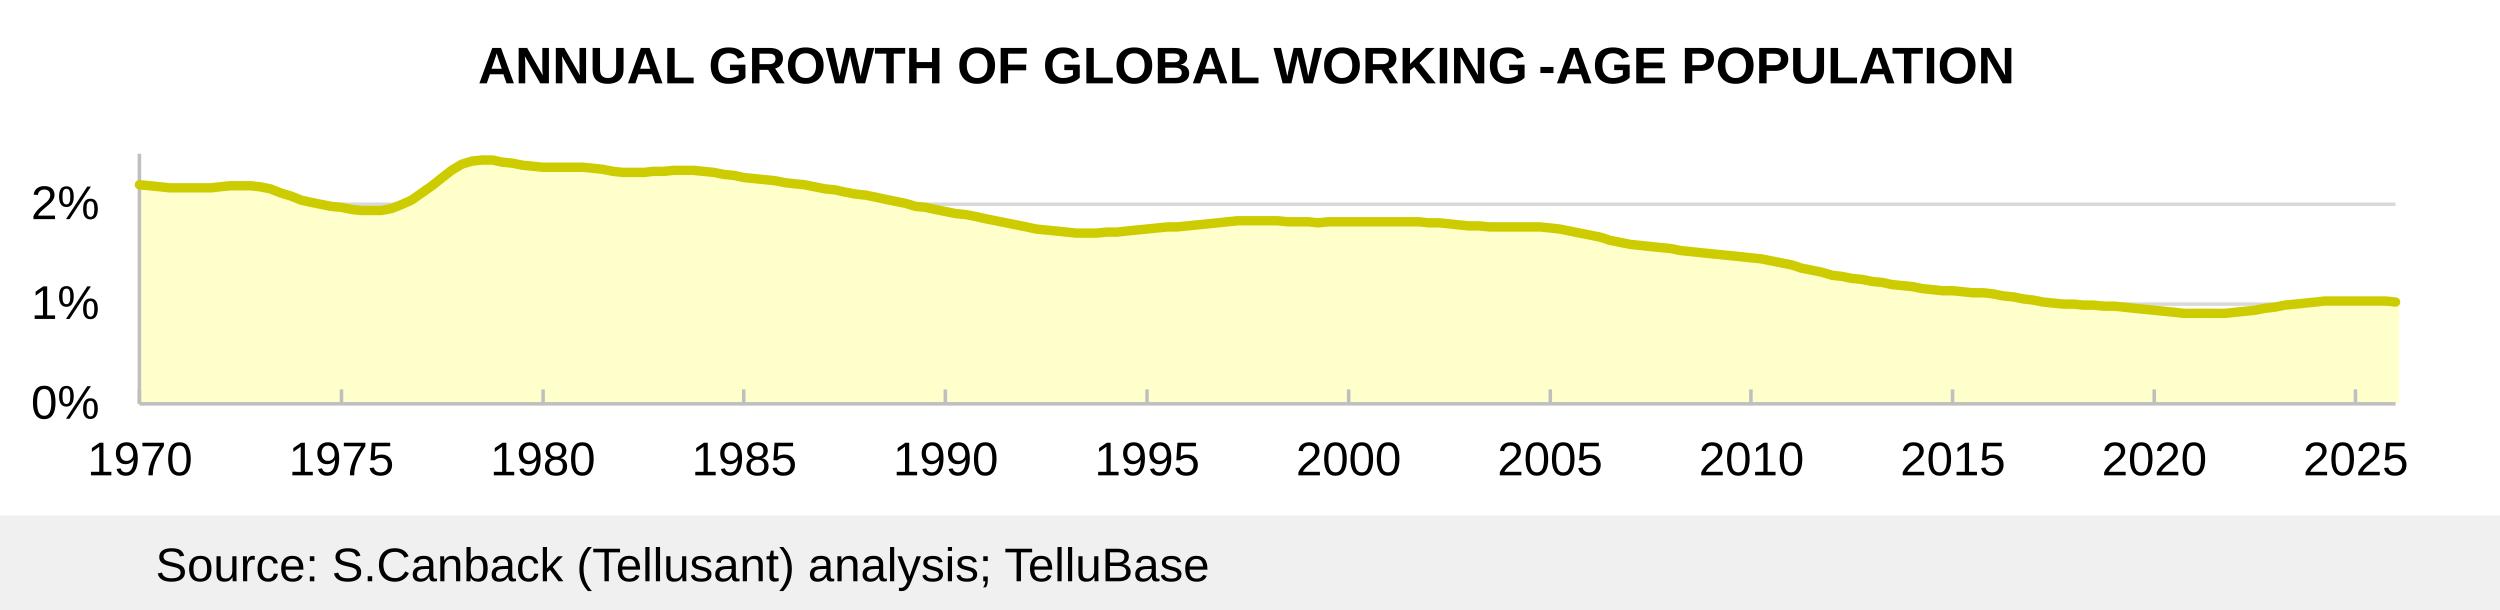
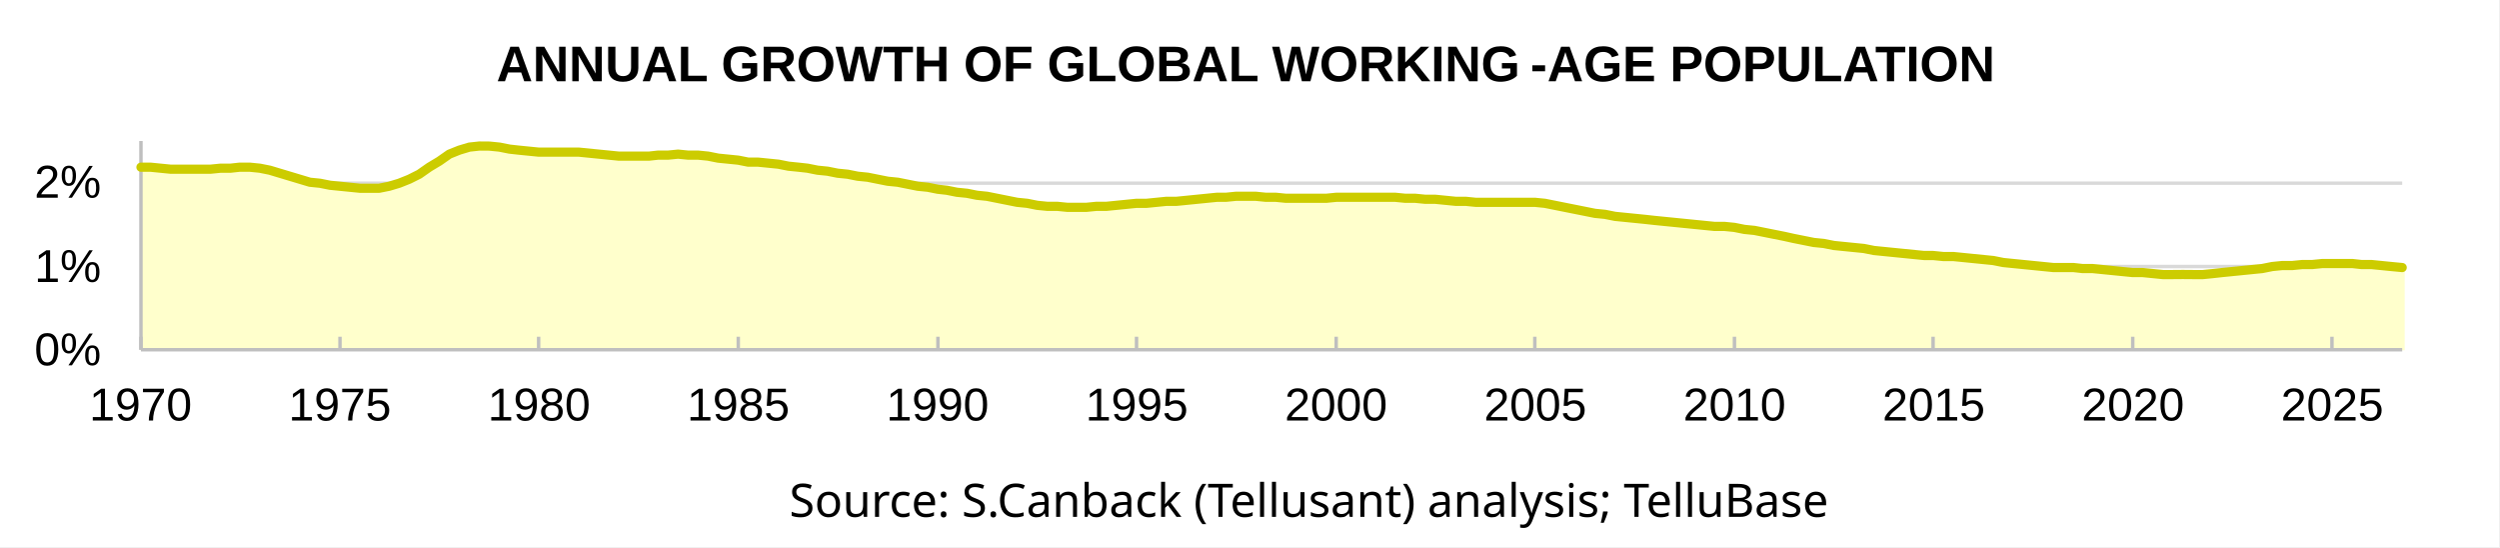
- <svg xmlns="http://www.w3.org/2000/svg" width="2430" height="592" xml:space="preserve" overflow="hidden">
+ <svg xmlns="http://www.w3.org/2000/svg" width="2491" height="546" xml:space="preserve" overflow="hidden">
  <defs>
    <clipPath id="clip0">
-       <rect x="10412" y="2392" width="2430" height="592" />
+       <rect x="10660" y="2289" width="2491" height="546" />
    </clipPath>
    <clipPath id="clip1">
-       <rect x="10547" y="2541" width="2197" height="246" />
+       <rect x="10800" y="2429" width="2257" height="212" />
    </clipPath>
  </defs>
-   <g clip-path="url(#clip0)" transform="translate(-10412 -2392)">
-     <rect x="10412" y="2392" width="2430" height="501" fill="#FFFFFF" />
+   <g clip-path="url(#clip0)" transform="translate(-10660 -2289)">
+     <rect x="10660" y="2289" width="2491" height="545" fill="#FFFFFF" />
    <g>
-       <path d="M10547.5 2687.59 12740.5 2687.59M10547.5 2590.5 12740.5 2590.5" stroke="#D9D9D9" stroke-width="3.438" stroke-linejoin="round" stroke-miterlimit="10" fill="none" />
+       <path d="M10800.5 2554.58 13054.5 2554.58M10800.5 2471.5 13054.5 2471.5" stroke="#D9D9D9" stroke-width="3.438" stroke-linejoin="round" stroke-miterlimit="10" fill="none" />
    </g>
    <g clip-path="url(#clip1)">
-       <path d="M10543 2571.08 10552.3 2571.08 10552.3 2784 10543 2784ZM10552.3 2572.08 10562.3 2572.08 10562.3 2784 10552.3 2784ZM10562.3 2573.08 10572.3 2573.08 10572.3 2784 10562.3 2784ZM10572.3 2574.08 10582.3 2574.08 10582.3 2784 10572.3 2784ZM10582.3 2575.08 10592.3 2575.08 10592.3 2784 10582.3 2784ZM10592.3 2575.08 10601.3 2575.08 10601.3 2784 10592.3 2784ZM10601.3 2575.08 10611.3 2575.08 10611.3 2784 10601.3 2784ZM10611.3 2574.08 10621.3 2574.08 10621.3 2784 10611.3 2784ZM10621.3 2574.08 10631.3 2574.08 10631.3 2784 10621.3 2784ZM10631.3 2573.08 10641.3 2573.08 10641.3 2784 10631.3 2784ZM10641.3 2572.08 10650.3 2572.08 10650.3 2784 10641.3 2784ZM10650.3 2572.08 10660.3 2572.08 10660.3 2784 10650.3 2784ZM10660.3 2573.08 10670.3 2573.08 10670.3 2784 10660.3 2784ZM10670.3 2576.08 10680.4 2576.08 10680.4 2784 10670.3 2784ZM10680.4 2579.08 10689.4 2579.08 10689.4 2784 10680.4 2784ZM10689.4 2583.08 10699.4 2583.08 10699.4 2784 10689.4 2784ZM10699.4 2586.08 10709.4 2586.08 10709.4 2784 10699.4 2784ZM10709.4 2589.08 10719.4 2589.08 10719.4 2784 10709.4 2784ZM10719.4 2591.08 10729.4 2591.08 10729.4 2784 10719.4 2784ZM10729.4 2592.08 10738.4 2592.08 10738.4 2784 10729.4 2784ZM10738.4 2594.08 10748.4 2594.08 10748.4 2784 10738.4 2784ZM10748.4 2595.09 10758.4 2595.09 10758.4 2784 10748.4 2784ZM10758.4 2596.09 10768.4 2596.09 10768.4 2784 10758.4 2784ZM10768.4 2597.09 10778.4 2597.09 10778.4 2784 10768.4 2784ZM10778.4 2596.09 10787.4 2596.09 10787.4 2784 10778.4 2784ZM10787.4 2594.08 10797.4 2594.08 10797.4 2784 10787.4 2784ZM10797.4 2591.08 10807.4 2591.08 10807.4 2784 10797.4 2784ZM10807.4 2586.08 10817.4 2586.08 10817.4 2784 10807.4 2784ZM10817.4 2580.08 10827.4 2580.08 10827.4 2784 10817.4 2784ZM10827.4 2572.08 10836.4 2572.08 10836.4 2784 10827.4 2784ZM10836.4 2564.08 10846.4 2564.08 10846.4 2784 10836.4 2784ZM10846.4 2557.08 10856.4 2557.08 10856.4 2784 10846.4 2784ZM10856.4 2552.08 10866.4 2552.08 10866.4 2784 10856.4 2784ZM10866.4 2549.08 10875.4 2549.08 10875.4 2784 10866.4 2784ZM10875.4 2547.08 10885.4 2547.08 10885.4 2784 10875.4 2784ZM10885.4 2548.08 10895.4 2548.08 10895.4 2784 10885.4 2784ZM10895.4 2549.08 10905.4 2549.08 10905.4 2784 10895.4 2784ZM10905.4 2551.08 10915.4 2551.08 10915.4 2784 10905.4 2784ZM10915.4 2552.08 10924.4 2552.08 10924.4 2784 10915.4 2784ZM10924.4 2554.08 10934.4 2554.08 10934.4 2784 10924.4 2784ZM10934.4 2555.08 10944.4 2555.08 10944.4 2784 10934.4 2784ZM10944.4 2555.08 10954.4 2555.08 10954.4 2784 10944.4 2784ZM10954.4 2555.08 10964.4 2555.08 10964.4 2784 10954.4 2784ZM10964.4 2554.08 10973.4 2554.08 10973.4 2784 10964.4 2784ZM10973.4 2555.08 10983.4 2555.08 10983.4 2784 10973.4 2784ZM10983.4 2556.08 10993.4 2556.08 10993.4 2784 10983.4 2784ZM10993.4 2557.08 11003.4 2557.08 11003.4 2784 10993.4 2784ZM11003.4 2558.08 11013.4 2558.08 11013.4 2784 11003.4 2784ZM11013.4 2559.08 11022.4 2559.08 11022.4 2784 11013.4 2784ZM11022.4 2560.08 11032.4 2560.08 11032.4 2784 11022.4 2784ZM11032.4 2559.08 11042.4 2559.08 11042.4 2784 11032.4 2784ZM11042.4 2559.08 11052.4 2559.08 11052.4 2784 11042.4 2784ZM11052.4 2558.08 11061.4 2558.08 11061.4 2784 11052.4 2784ZM11061.4 2558.08 11071.4 2558.08 11071.4 2784 11061.4 2784ZM11071.4 2557.08 11081.4 2557.08 11081.4 2784 11071.4 2784ZM11081.4 2558.08 11091.4 2558.08 11091.4 2784 11081.4 2784ZM11091.4 2558.08 11101.4 2558.08 11101.4 2784 11091.4 2784ZM11101.4 2559.08 11110.4 2559.08 11110.4 2784 11101.4 2784ZM11110.4 2561.08 11120.4 2561.08 11120.4 2784 11110.4 2784ZM11120.4 2563.08 11130.4 2563.08 11130.4 2784 11120.4 2784ZM11130.4 2564.08 11140.4 2564.08 11140.4 2784 11130.4 2784ZM11140.4 2566.08 11150.4 2566.08 11150.4 2784 11140.4 2784ZM11150.4 2567.08 11159.4 2567.08 11159.4 2784 11150.4 2784ZM11159.4 2568.08 11169.4 2568.08 11169.4 2784 11159.4 2784ZM11169.4 2569.08 11179.4 2569.08 11179.4 2784 11169.4 2784ZM11179.4 2570.08 11189.4 2570.08 11189.4 2784 11179.4 2784ZM11189.4 2572.08 11199.4 2572.08 11199.4 2784 11189.4 2784ZM11199.4 2574.08 11208.4 2574.08 11208.4 2784 11199.4 2784ZM11208.4 2575.08 11218.4 2575.08 11218.4 2784 11208.4 2784ZM11218.4 2577.08 11228.4 2577.08 11228.4 2784 11218.4 2784ZM11228.4 2578.08 11238.4 2578.08 11238.4 2784 11228.4 2784ZM11238.4 2580.08 11247.4 2580.08 11247.4 2784 11238.4 2784ZM11247.4 2582.08 11257.4 2582.08 11257.4 2784 11247.4 2784ZM11257.4 2584.08 11267.4 2584.08 11267.4 2784 11257.4 2784ZM11267.4 2586.08 11277.4 2586.08 11277.4 2784 11267.4 2784ZM11277.4 2588.08 11287.4 2588.08 11287.4 2784 11277.4 2784ZM11287.4 2590.08 11296.4 2590.08 11296.4 2784 11287.4 2784ZM11296.4 2592.08 11306.4 2592.08 11306.4 2784 11296.4 2784ZM11306.4 2594.08 11316.4 2594.08 11316.4 2784 11306.4 2784ZM11316.4 2596.09 11326.4 2596.09 11326.4 2784 11316.4 2784ZM11326.4 2598.09 11336.4 2598.09 11336.4 2784 11326.4 2784ZM11336.4 2599.09 11345.4 2599.09 11345.4 2784 11336.4 2784ZM11345.4 2601.09 11355.4 2601.09 11355.4 2784 11345.4 2784ZM11355.4 2603.09 11365.4 2603.09 11365.4 2784 11355.4 2784ZM11365.4 2604.09 11375.4 2604.09 11375.4 2784 11365.4 2784ZM11375.4 2606.09 11385.4 2606.09 11385.4 2784 11375.4 2784ZM11385.4 2608.09 11394.4 2608.09 11394.4 2784 11385.4 2784ZM11394.4 2610.09 11404.4 2610.09 11404.4 2784 11394.4 2784ZM11404.4 2612.09 11414.4 2612.09 11414.4 2784 11404.4 2784ZM11414.4 2614.09 11424.4 2614.09 11424.4 2784 11414.4 2784ZM11424.4 2616.09 11433.4 2616.09 11433.4 2784 11424.4 2784ZM11433.4 2617.09 11443.4 2617.09 11443.4 2784 11433.4 2784ZM11443.4 2618.09 11453.4 2618.09 11453.4 2784 11443.4 2784ZM11453.4 2618.09 11463.4 2618.09 11463.4 2784 11453.4 2784ZM11463.4 2618.09 11473.4 2618.09 11473.4 2784 11463.4 2784ZM11473.4 2618.09 11482.4 2618.09 11482.4 2784 11473.4 2784ZM11482.4 2618.09 11492.4 2618.09 11492.4 2784 11482.4 2784ZM11492.4 2617.09 11502.4 2617.09 11502.4 2784 11492.4 2784ZM11502.4 2616.09 11512.4 2616.09 11512.4 2784 11502.4 2784ZM11512.4 2615.09 11522.4 2615.09 11522.4 2784 11512.4 2784ZM11522.4 2614.09 11531.4 2614.09 11531.4 2784 11522.4 2784ZM11531.4 2614.09 11541.4 2614.09 11541.4 2784 11531.4 2784ZM11541.4 2613.09 11551.4 2613.09 11551.4 2784 11541.4 2784ZM11551.4 2612.09 11561.4 2612.09 11561.4 2784 11551.4 2784ZM11561.4 2611.09 11571.4 2611.09 11571.4 2784 11561.4 2784ZM11571.4 2610.09 11580.4 2610.09 11580.4 2784 11571.4 2784ZM11580.4 2609.09 11590.4 2609.09 11590.4 2784 11580.4 2784ZM11590.4 2608.09 11600.4 2608.09 11600.4 2784 11590.4 2784ZM11600.4 2607.09 11610.4 2607.09 11610.4 2784 11600.4 2784ZM11610.4 2607.09 11619.4 2607.09 11619.4 2784 11610.4 2784ZM11619.4 2606.09 11629.4 2606.09 11629.4 2784 11619.4 2784ZM11629.4 2606.09 11639.4 2606.09 11639.4 2784 11629.4 2784ZM11639.4 2606.09 11649.4 2606.09 11649.4 2784 11639.4 2784ZM11649.4 2607.09 11659.4 2607.09 11659.4 2784 11649.4 2784ZM11659.4 2607.09 11668.4 2607.09 11668.4 2784 11659.4 2784ZM11668.4 2608.09 11678.4 2608.09 11678.4 2784 11668.4 2784ZM11678.4 2608.09 11688.4 2608.09 11688.4 2784 11678.4 2784ZM11688.4 2608.09 11698.4 2608.09 11698.4 2784 11688.4 2784ZM11698.4 2608.09 11708.4 2608.09 11708.4 2784 11698.4 2784ZM11708.4 2608.09 11717.4 2608.09 11717.4 2784 11708.4 2784ZM11717.4 2607.09 11727.4 2607.09 11727.4 2784 11717.4 2784ZM11727.4 2607.09 11737.4 2607.09 11737.4 2784 11727.4 2784ZM11737.4 2607.09 11747.4 2607.09 11747.4 2784 11737.4 2784ZM11747.4 2607.09 11757.4 2607.09 11757.4 2784 11747.4 2784ZM11757.4 2607.09 11766.4 2607.09 11766.4 2784 11757.4 2784ZM11766.4 2607.09 11776.4 2607.09 11776.4 2784 11766.4 2784ZM11776.4 2607.09 11786.4 2607.09 11786.4 2784 11776.4 2784ZM11786.4 2608.09 11796.4 2608.09 11796.4 2784 11786.4 2784ZM11796.4 2608.09 11806.4 2608.09 11806.4 2784 11796.4 2784ZM11806.4 2609.09 11815.4 2609.09 11815.4 2784 11806.4 2784ZM11815.4 2610.09 11825.4 2610.09 11825.4 2784 11815.4 2784ZM11825.4 2610.09 11835.4 2610.09 11835.4 2784 11825.4 2784ZM11835.4 2611.09 11845.4 2611.09 11845.4 2784 11835.4 2784ZM11845.4 2612.09 11854.4 2612.09 11854.4 2784 11845.4 2784ZM11854.4 2612.09 11864.4 2612.09 11864.4 2784 11854.4 2784ZM11864.4 2613.09 11874.4 2613.09 11874.4 2784 11864.4 2784ZM11874.4 2613.09 11884.4 2613.09 11884.4 2784 11874.4 2784ZM11884.4 2613.09 11894.4 2613.09 11894.4 2784 11884.4 2784ZM11894.4 2613.09 11903.4 2613.09 11903.4 2784 11894.4 2784ZM11903.4 2613.09 11913.4 2613.09 11913.4 2784 11903.4 2784ZM11913.4 2613.09 11923.4 2613.09 11923.4 2784 11913.4 2784ZM11923.4 2614.09 11933.4 2614.09 11933.4 2784 11923.4 2784ZM11933.4 2616.09 11943.4 2616.09 11943.4 2784 11933.4 2784ZM11943.4 2618.09 11952.4 2618.09 11952.4 2784 11943.4 2784ZM11952.4 2621.09 11962.4 2621.09 11962.4 2784 11952.4 2784ZM11962.4 2623.09 11972.4 2623.09 11972.4 2784 11962.4 2784ZM11972.4 2625.09 11982.4 2625.09 11982.4 2784 11972.4 2784ZM11982.4 2627.09 11992.4 2627.09 11992.4 2784 11982.4 2784ZM11992.4 2629.09 12001.4 2629.09 12001.4 2784 11992.4 2784ZM12001.4 2630.09 12011.4 2630.09 12011.4 2784 12001.4 2784ZM12011.4 2632.09 12021.4 2632.09 12021.4 2784 12011.4 2784ZM12021.4 2633.09 12031.4 2633.09 12031.4 2784 12021.4 2784ZM12031.4 2634.09 12040.4 2634.09 12040.4 2784 12031.4 2784ZM12040.4 2635.09 12050.4 2635.09 12050.4 2784 12040.4 2784ZM12050.4 2636.09 12060.4 2636.09 12060.4 2784 12050.4 2784ZM12060.4 2638.09 12070.4 2638.09 12070.4 2784 12060.4 2784ZM12070.4 2639.09 12080.4 2639.09 12080.4 2784 12070.4 2784ZM12080.4 2639.09 12089.4 2639.09 12089.4 2784 12080.4 2784ZM12089.4 2640.09 12099.4 2640.09 12099.4 2784 12089.4 2784ZM12099.4 2641.09 12109.4 2641.09 12109.4 2784 12099.4 2784ZM12109.4 2642.09 12119.4 2642.09 12119.4 2784 12109.4 2784ZM12119.4 2644.09 12129.4 2644.09 12129.4 2784 12119.4 2784ZM12129.4 2645.09 12138.4 2645.09 12138.4 2784 12129.4 2784ZM12138.4 2647.09 12148.4 2647.09 12148.4 2784 12138.4 2784ZM12148.4 2650.09 12158.4 2650.09 12158.4 2784 12148.4 2784ZM12158.4 2652.09 12168.4 2652.09 12168.4 2784 12158.4 2784ZM12168.4 2655.09 12178.4 2655.09 12178.4 2784 12168.4 2784ZM12178.4 2657.09 12187.4 2657.09 12187.4 2784 12178.4 2784ZM12187.4 2659.09 12197.4 2659.09 12197.4 2784 12187.4 2784ZM12197.4 2661.09 12207.4 2661.09 12207.4 2784 12197.4 2784ZM12207.4 2662.09 12217.4 2662.09 12217.4 2784 12207.4 2784ZM12217.4 2664.09 12226.4 2664.09 12226.4 2784 12217.4 2784ZM12226.4 2665.09 12236.4 2665.09 12236.4 2784 12226.4 2784ZM12236.4 2667.09 12246.4 2667.09 12246.4 2784 12236.4 2784ZM12246.4 2668.09 12256.4 2668.09 12256.4 2784 12246.4 2784ZM12256.4 2670.09 12266.4 2670.09 12266.4 2784 12256.4 2784ZM12266.4 2671.09 12275.4 2671.09 12275.4 2784 12266.4 2784ZM12275.4 2672.09 12285.4 2672.09 12285.4 2784 12275.4 2784ZM12285.4 2673.09 12295.4 2673.09 12295.4 2784 12285.4 2784ZM12295.4 2674.09 12305.4 2674.09 12305.4 2784 12295.4 2784ZM12305.4 2675.09 12315.4 2675.09 12315.4 2784 12305.4 2784ZM12315.4 2675.09 12324.4 2675.09 12324.4 2784 12315.4 2784ZM12324.4 2676.09 12334.4 2676.09 12334.4 2784 12324.4 2784ZM12334.4 2677.09 12344.4 2677.09 12344.4 2784 12334.4 2784ZM12344.4 2678.09 12354.4 2678.09 12354.4 2784 12344.4 2784ZM12354.4 2679.09 12364.4 2679.09 12364.4 2784 12354.4 2784ZM12364.4 2681.09 12373.4 2681.09 12373.4 2784 12364.4 2784ZM12373.4 2682.09 12383.4 2682.09 12383.4 2784 12373.4 2784ZM12383.4 2684.09 12393.4 2684.09 12393.4 2784 12383.4 2784ZM12393.4 2685.09 12403.4 2685.09 12403.4 2784 12393.4 2784ZM12403.4 2686.09 12412.4 2686.09 12412.4 2784 12403.4 2784ZM12412.4 2687.09 12422.4 2687.09 12422.4 2784 12412.4 2784ZM12422.4 2688.09 12432.4 2688.09 12432.4 2784 12422.4 2784ZM12432.4 2688.09 12442.4 2688.09 12442.4 2784 12432.4 2784ZM12442.4 2689.09 12452.4 2689.09 12452.4 2784 12442.4 2784ZM12452.4 2689.09 12461.4 2689.09 12461.4 2784 12452.4 2784ZM12461.4 2690.09 12471.4 2690.09 12471.4 2784 12461.4 2784ZM12471.4 2691.09 12481.4 2691.09 12481.4 2784 12471.4 2784ZM12481.4 2692.09 12491.4 2692.09 12491.4 2784 12481.4 2784ZM12491.4 2693.09 12501.4 2693.09 12501.4 2784 12491.4 2784ZM12501.4 2694.09 12510.4 2694.09 12510.4 2784 12501.4 2784ZM12510.4 2695.09 12520.4 2695.09 12520.4 2784 12510.4 2784ZM12520.4 2696.09 12530.4 2696.09 12530.4 2784 12520.4 2784ZM12530.4 2696.09 12540.4 2696.09 12540.4 2784 12530.4 2784ZM12540.4 2697.09 12550.4 2697.09 12550.4 2784 12540.4 2784ZM12550.4 2697.09 12559.4 2697.09 12559.4 2784 12550.4 2784ZM12559.4 2697.09 12569.4 2697.09 12569.4 2784 12559.4 2784ZM12569.4 2696.09 12579.4 2696.09 12579.4 2784 12569.4 2784ZM12579.4 2695.09 12589.4 2695.09 12589.4 2784 12579.4 2784ZM12589.4 2694.09 12598.4 2694.09 12598.4 2784 12589.4 2784ZM12598.4 2693.09 12608.4 2693.09 12608.4 2784 12598.4 2784ZM12608.4 2692.09 12618.4 2692.09 12618.4 2784 12608.4 2784ZM12618.4 2690.09 12628.4 2690.09 12628.4 2784 12618.4 2784ZM12628.4 2689.09 12638.4 2689.09 12638.4 2784 12628.4 2784ZM12638.4 2688.09 12647.4 2688.09 12647.4 2784 12638.4 2784ZM12647.4 2686.09 12657.4 2686.09 12657.4 2784 12647.4 2784ZM12657.4 2685.09 12667.4 2685.09 12667.4 2784 12657.4 2784ZM12667.4 2685.09 12677.4 2685.09 12677.4 2784 12667.4 2784ZM12677.4 2684.09 12687.4 2684.09 12687.4 2784 12677.4 2784ZM12687.4 2684.09 12696.4 2684.09 12696.4 2784 12687.4 2784ZM12696.4 2684.09 12706.4 2684.09 12706.4 2784 12696.4 2784ZM12706.4 2684.09 12716.4 2684.09 12716.4 2784 12706.4 2784ZM12716.4 2684.09 12726.4 2684.09 12726.4 2784 12716.4 2784ZM12726.4 2685.09 12736.4 2685.09 12736.4 2784 12726.4 2784ZM12736.4 2685.09 12746 2685.09 12746 2784 12736.4 2784Z" fill="#FFFFCC" />
+       <path d="M10795 2455.08 10805.4 2455.08 10805.4 2638 10795 2638ZM10805.4 2456.08 10815.4 2456.08 10815.4 2638 10805.4 2638ZM10815.4 2457.08 10824.4 2457.08 10824.4 2638 10815.4 2638ZM10824.4 2457.08 10834.4 2457.08 10834.4 2638 10824.4 2638ZM10834.4 2458.08 10844.4 2458.08 10844.4 2638 10834.4 2638ZM10844.4 2458.08 10854.4 2458.08 10854.4 2638 10844.4 2638ZM10854.4 2458.08 10864.4 2458.08 10864.4 2638 10854.4 2638ZM10864.4 2457.08 10874.4 2457.08 10874.4 2638 10864.4 2638ZM10874.4 2457.08 10884.4 2457.08 10884.4 2638 10874.4 2638ZM10884.4 2456.08 10894.4 2456.08 10894.4 2638 10884.4 2638ZM10894.4 2456.08 10904.4 2456.08 10904.4 2638 10894.4 2638ZM10904.4 2456.08 10914.4 2456.08 10914.4 2638 10904.4 2638ZM10914.4 2457.08 10924.4 2457.08 10924.4 2638 10914.4 2638ZM10924.4 2459.08 10934.4 2459.08 10934.4 2638 10924.4 2638ZM10934.4 2462.08 10944.4 2462.08 10944.4 2638 10934.4 2638ZM10944.4 2465.08 10954.4 2465.08 10954.4 2638 10944.4 2638ZM10954.4 2468.08 10963.4 2468.08 10963.4 2638 10954.4 2638ZM10963.4 2470.08 10973.4 2470.08 10973.4 2638 10963.4 2638ZM10973.4 2472.08 10983.4 2472.08 10983.4 2638 10973.4 2638ZM10983.4 2473.08 10993.4 2473.08 10993.4 2638 10983.4 2638ZM10993.4 2474.08 11003.4 2474.08 11003.4 2638 10993.4 2638ZM11003.4 2475.08 11013.4 2475.08 11013.4 2638 11003.4 2638ZM11013.4 2476.08 11023.4 2476.08 11023.4 2638 11013.4 2638ZM11023.4 2477.08 11033.4 2477.08 11033.4 2638 11023.4 2638ZM11033.4 2476.08 11043.4 2476.08 11043.4 2638 11033.4 2638ZM11043.4 2475.08 11053.4 2475.08 11053.4 2638 11043.4 2638ZM11053.4 2472.08 11063.4 2472.08 11063.4 2638 11053.4 2638ZM11063.4 2468.08 11073.4 2468.08 11073.4 2638 11063.4 2638ZM11073.4 2462.08 11083.4 2462.08 11083.4 2638 11073.4 2638ZM11083.4 2456.08 11093.4 2456.08 11093.4 2638 11083.4 2638ZM11093.4 2449.08 11103.4 2449.08 11103.4 2638 11093.4 2638ZM11103.4 2443.08 11112.4 2443.08 11112.4 2638 11103.4 2638ZM11112.4 2438.08 11122.4 2438.08 11122.4 2638 11112.4 2638ZM11122.4 2435.08 11132.4 2435.08 11132.4 2638 11122.4 2638ZM11132.4 2434.08 11142.4 2434.08 11142.4 2638 11132.4 2638ZM11142.4 2435.08 11152.4 2435.08 11152.4 2638 11142.4 2638ZM11152.4 2436.08 11162.4 2436.08 11162.4 2638 11152.4 2638ZM11162.4 2437.08 11172.4 2437.08 11172.4 2638 11162.4 2638ZM11172.4 2439.08 11182.4 2439.08 11182.4 2638 11172.4 2638ZM11182.4 2440.08 11192.4 2440.08 11192.4 2638 11182.4 2638ZM11192.4 2441.08 11202.4 2441.08 11202.4 2638 11192.4 2638ZM11202.4 2441.08 11212.4 2441.08 11212.4 2638 11202.4 2638ZM11212.4 2440.08 11222.4 2440.08 11222.4 2638 11212.4 2638ZM11222.4 2440.08 11232.4 2440.08 11232.4 2638 11222.4 2638ZM11232.4 2440.08 11242.4 2440.08 11242.4 2638 11232.4 2638ZM11242.4 2441.08 11251.4 2441.08 11251.4 2638 11242.4 2638ZM11251.4 2443.08 11261.4 2443.08 11261.4 2638 11251.4 2638ZM11261.4 2444.08 11271.4 2444.08 11271.4 2638 11261.4 2638ZM11271.4 2445.08 11281.4 2445.08 11281.4 2638 11271.4 2638ZM11281.4 2445.08 11291.4 2445.08 11291.4 2638 11281.4 2638ZM11291.4 2445.08 11301.4 2445.08 11301.4 2638 11291.4 2638ZM11301.4 2444.08 11311.4 2444.08 11311.4 2638 11301.4 2638ZM11311.4 2444.08 11321.4 2444.08 11321.4 2638 11311.4 2638ZM11321.4 2443.08 11331.4 2443.08 11331.4 2638 11321.4 2638ZM11331.4 2443.08 11341.4 2443.08 11341.4 2638 11331.4 2638ZM11341.4 2443.08 11351.4 2443.08 11351.4 2638 11341.4 2638ZM11351.4 2444.08 11361.4 2444.08 11361.4 2638 11351.4 2638ZM11361.4 2445.08 11371.4 2445.08 11371.4 2638 11361.4 2638ZM11371.4 2446.08 11381.4 2446.08 11381.4 2638 11371.4 2638ZM11381.4 2448.08 11390.4 2448.08 11390.4 2638 11381.4 2638ZM11390.4 2449.08 11400.4 2449.08 11400.4 2638 11390.4 2638ZM11400.4 2450.08 11410.4 2450.08 11410.4 2638 11400.4 2638ZM11410.4 2451.08 11420.4 2451.08 11420.4 2638 11410.4 2638ZM11420.4 2452.08 11430.4 2452.08 11430.4 2638 11420.4 2638ZM11430.4 2453.08 11440.4 2453.08 11440.4 2638 11430.4 2638ZM11440.4 2454.08 11450.4 2454.08 11450.4 2638 11440.4 2638ZM11450.4 2455.08 11460.4 2455.08 11460.4 2638 11450.4 2638ZM11460.4 2457.08 11470.4 2457.08 11470.4 2638 11460.4 2638ZM11470.4 2458.08 11480.4 2458.08 11480.4 2638 11470.4 2638ZM11480.4 2460.08 11490.4 2460.08 11490.4 2638 11480.4 2638ZM11490.4 2461.08 11500.4 2461.08 11500.4 2638 11490.4 2638ZM11500.4 2462.08 11510.4 2462.08 11510.4 2638 11500.4 2638ZM11510.4 2464.08 11520.4 2464.08 11520.4 2638 11510.4 2638ZM11520.4 2466.08 11529.4 2466.08 11529.4 2638 11520.4 2638ZM11529.4 2467.08 11539.4 2467.08 11539.4 2638 11529.4 2638ZM11539.4 2469.08 11549.4 2469.08 11549.4 2638 11539.4 2638ZM11549.4 2471.08 11559.4 2471.08 11559.4 2638 11549.4 2638ZM11559.4 2473.08 11569.4 2473.08 11569.4 2638 11559.4 2638ZM11569.4 2474.08 11579.4 2474.08 11579.4 2638 11569.4 2638ZM11579.4 2476.08 11589.4 2476.08 11589.4 2638 11579.4 2638ZM11589.4 2478.08 11599.4 2478.08 11599.4 2638 11589.4 2638ZM11599.4 2479.08 11609.4 2479.08 11609.4 2638 11599.4 2638ZM11609.4 2480.08 11619.4 2480.08 11619.4 2638 11609.4 2638ZM11619.4 2482.08 11629.4 2482.08 11629.4 2638 11619.4 2638ZM11629.4 2483.08 11639.4 2483.08 11639.4 2638 11629.4 2638ZM11639.4 2485.08 11649.4 2485.08 11649.4 2638 11639.4 2638ZM11649.4 2487.08 11659.4 2487.08 11659.4 2638 11649.4 2638ZM11659.4 2488.08 11668.4 2488.08 11668.4 2638 11659.4 2638ZM11668.4 2490.08 11678.4 2490.08 11678.4 2638 11668.4 2638ZM11678.4 2492.08 11688.4 2492.08 11688.4 2638 11678.4 2638ZM11688.4 2493.08 11698.4 2493.08 11698.4 2638 11688.4 2638ZM11698.4 2494.08 11708.4 2494.08 11708.4 2638 11698.4 2638ZM11708.4 2495.08 11718.4 2495.08 11718.4 2638 11708.4 2638ZM11718.4 2495.08 11728.4 2495.08 11728.4 2638 11718.4 2638ZM11728.4 2495.08 11738.4 2495.08 11738.4 2638 11728.4 2638ZM11738.4 2495.08 11748.4 2495.08 11748.4 2638 11738.4 2638ZM11748.4 2495.08 11758.4 2495.08 11758.4 2638 11748.4 2638ZM11758.4 2494.08 11768.4 2494.08 11768.4 2638 11758.4 2638ZM11768.4 2493.08 11778.4 2493.08 11778.4 2638 11768.4 2638ZM11778.4 2493.08 11788.4 2493.08 11788.4 2638 11778.4 2638ZM11788.4 2492.08 11798.4 2492.08 11798.4 2638 11788.4 2638ZM11798.4 2491.08 11808.4 2491.08 11808.4 2638 11798.4 2638ZM11808.4 2491.08 11817.4 2491.08 11817.4 2638 11808.4 2638ZM11817.4 2490.08 11827.4 2490.08 11827.4 2638 11817.4 2638ZM11827.4 2489.08 11837.4 2489.08 11837.4 2638 11827.4 2638ZM11837.4 2488.08 11847.4 2488.08 11847.4 2638 11837.4 2638ZM11847.4 2488.08 11857.4 2488.08 11857.4 2638 11847.4 2638ZM11857.4 2487.08 11867.4 2487.08 11867.4 2638 11857.4 2638ZM11867.4 2486.08 11877.4 2486.08 11877.4 2638 11867.4 2638ZM11877.4 2485.08 11887.4 2485.08 11887.4 2638 11877.4 2638ZM11887.4 2485.08 11897.4 2485.08 11897.4 2638 11887.4 2638ZM11897.4 2485.08 11907.4 2485.08 11907.4 2638 11897.4 2638ZM11907.4 2485.08 11917.4 2485.08 11917.4 2638 11907.4 2638ZM11917.4 2485.08 11927.4 2485.08 11927.4 2638 11917.4 2638ZM11927.4 2486.08 11937.4 2486.08 11937.4 2638 11927.4 2638ZM11937.4 2486.08 11947.4 2486.08 11947.4 2638 11937.4 2638ZM11947.4 2486.08 11956.4 2486.08 11956.4 2638 11947.4 2638ZM11956.4 2486.08 11966.4 2486.08 11966.4 2638 11956.4 2638ZM11966.4 2486.08 11976.4 2486.08 11976.4 2638 11966.4 2638ZM11976.4 2486.08 11986.4 2486.08 11986.4 2638 11976.4 2638ZM11986.4 2486.08 11996.4 2486.08 11996.4 2638 11986.4 2638ZM11996.4 2486.08 12006.4 2486.08 12006.4 2638 11996.4 2638ZM12006.4 2486.08 12016.4 2486.08 12016.4 2638 12006.4 2638ZM12016.4 2486.08 12026.4 2486.08 12026.4 2638 12016.4 2638ZM12026.4 2486.08 12036.4 2486.08 12036.4 2638 12026.4 2638ZM12036.4 2486.08 12046.4 2486.08 12046.4 2638 12036.4 2638ZM12046.4 2486.08 12056.4 2486.08 12056.4 2638 12046.4 2638ZM12056.4 2486.08 12066.4 2486.08 12066.4 2638 12056.4 2638ZM12066.4 2487.08 12076.4 2487.08 12076.4 2638 12066.4 2638ZM12076.4 2487.08 12086.4 2487.08 12086.4 2638 12076.4 2638ZM12086.4 2488.08 12095.4 2488.08 12095.4 2638 12086.4 2638ZM12095.4 2488.08 12105.4 2488.08 12105.4 2638 12095.4 2638ZM12105.4 2489.08 12115.4 2489.08 12115.4 2638 12105.4 2638ZM12115.4 2490.08 12125.4 2490.08 12125.4 2638 12115.4 2638ZM12125.4 2490.08 12135.4 2490.08 12135.4 2638 12125.4 2638ZM12135.4 2490.08 12145.4 2490.08 12145.4 2638 12135.4 2638ZM12145.4 2490.08 12155.4 2490.08 12155.4 2638 12145.4 2638ZM12155.4 2490.08 12165.4 2490.08 12165.4 2638 12155.4 2638ZM12165.4 2490.08 12175.4 2490.08 12175.4 2638 12165.4 2638ZM12175.4 2490.08 12185.4 2490.08 12185.4 2638 12175.4 2638ZM12185.4 2491.08 12195.4 2491.08 12195.4 2638 12185.4 2638ZM12195.4 2492.08 12205.4 2492.08 12205.4 2638 12195.4 2638ZM12205.4 2493.08 12215.4 2493.08 12215.4 2638 12205.4 2638ZM12215.4 2495.08 12225.4 2495.08 12225.4 2638 12215.4 2638ZM12225.4 2497.08 12234.4 2497.08 12234.4 2638 12225.4 2638ZM12234.4 2499.08 12244.4 2499.08 12244.4 2638 12234.4 2638ZM12244.4 2501.08 12254.4 2501.08 12254.4 2638 12244.4 2638ZM12254.4 2503.08 12264.4 2503.08 12264.4 2638 12254.4 2638ZM12264.4 2504.08 12274.4 2504.08 12274.4 2638 12264.4 2638ZM12274.4 2506.08 12284.4 2506.08 12284.4 2638 12274.4 2638ZM12284.4 2507.08 12294.4 2507.08 12294.4 2638 12284.4 2638ZM12294.4 2508.08 12304.4 2508.08 12304.4 2638 12294.4 2638ZM12304.4 2509.08 12314.4 2509.08 12314.4 2638 12304.4 2638ZM12314.4 2510.08 12324.4 2510.08 12324.4 2638 12314.4 2638ZM12324.4 2511.08 12334.4 2511.08 12334.4 2638 12324.4 2638ZM12334.4 2512.08 12344.4 2512.08 12344.4 2638 12334.4 2638ZM12344.4 2513.08 12354.4 2513.08 12354.4 2638 12344.4 2638ZM12354.4 2513.08 12364.4 2513.08 12364.4 2638 12354.4 2638ZM12364.4 2514.08 12373.4 2514.08 12373.4 2638 12364.4 2638ZM12373.4 2515.08 12383.4 2515.08 12383.4 2638 12373.4 2638ZM12383.4 2516.08 12393.4 2516.08 12393.4 2638 12383.4 2638ZM12393.4 2517.08 12403.4 2517.08 12403.4 2638 12393.4 2638ZM12403.4 2519.08 12413.4 2519.08 12413.4 2638 12403.4 2638ZM12413.4 2520.08 12423.4 2520.08 12423.4 2638 12413.4 2638ZM12423.4 2522.08 12433.4 2522.08 12433.4 2638 12423.4 2638ZM12433.4 2524.08 12443.4 2524.08 12443.4 2638 12433.4 2638ZM12443.4 2527.08 12453.4 2527.08 12453.4 2638 12443.4 2638ZM12453.4 2529.08 12463.4 2529.08 12463.4 2638 12453.4 2638ZM12463.4 2530.08 12473.4 2530.08 12473.4 2638 12463.4 2638ZM12473.4 2532.08 12483.4 2532.08 12483.4 2638 12473.4 2638ZM12483.4 2533.08 12493.4 2533.08 12493.4 2638 12483.4 2638ZM12493.4 2534.08 12503.4 2534.08 12503.4 2638 12493.4 2638ZM12503.4 2536.08 12513.4 2536.08 12513.4 2638 12503.4 2638ZM12513.4 2537.08 12522.4 2537.08 12522.4 2638 12513.4 2638ZM12522.4 2538.08 12532.4 2538.08 12532.4 2638 12522.4 2638ZM12532.4 2539.08 12542.4 2539.08 12542.4 2638 12532.4 2638ZM12542.4 2540.08 12552.4 2540.08 12552.4 2638 12542.4 2638ZM12552.4 2542.08 12562.4 2542.08 12562.4 2638 12552.4 2638ZM12562.4 2542.08 12572.4 2542.08 12572.4 2638 12562.4 2638ZM12572.4 2543.08 12582.4 2543.08 12582.4 2638 12572.4 2638ZM12582.4 2544.08 12592.4 2544.08 12592.4 2638 12582.4 2638ZM12592.4 2544.08 12602.4 2544.08 12602.4 2638 12592.4 2638ZM12602.4 2545.08 12612.4 2545.08 12612.4 2638 12602.4 2638ZM12612.4 2546.08 12622.4 2546.08 12622.4 2638 12612.4 2638ZM12622.4 2546.08 12632.4 2546.08 12632.4 2638 12622.4 2638ZM12632.4 2547.08 12642.4 2547.08 12642.4 2638 12632.4 2638ZM12642.4 2549.08 12652.4 2549.08 12652.4 2638 12642.4 2638ZM12652.4 2550.08 12661.4 2550.08 12661.4 2638 12652.4 2638ZM12661.4 2552.08 12671.4 2552.08 12671.4 2638 12661.4 2638ZM12671.4 2553.08 12681.4 2553.08 12681.4 2638 12671.4 2638ZM12681.4 2554.08 12691.4 2554.08 12691.4 2638 12681.4 2638ZM12691.4 2555.08 12701.4 2555.08 12701.4 2638 12691.4 2638ZM12701.4 2555.08 12711.4 2555.08 12711.4 2638 12701.4 2638ZM12711.4 2556.08 12721.4 2556.08 12721.4 2638 12711.4 2638ZM12721.4 2556.08 12731.4 2556.08 12731.4 2638 12721.4 2638ZM12731.4 2556.08 12741.4 2556.08 12741.4 2638 12731.4 2638ZM12741.4 2557.08 12751.4 2557.08 12751.4 2638 12741.4 2638ZM12751.4 2557.08 12761.4 2557.08 12761.4 2638 12751.4 2638ZM12761.4 2558.08 12771.4 2558.08 12771.4 2638 12761.4 2638ZM12771.4 2559.08 12781.4 2559.08 12781.4 2638 12771.4 2638ZM12781.4 2560.08 12791.4 2560.08 12791.4 2638 12781.4 2638ZM12791.4 2561.08 12800.4 2561.08 12800.4 2638 12791.4 2638ZM12800.4 2562.08 12810.4 2562.08 12810.4 2638 12800.4 2638ZM12810.4 2562.08 12820.4 2562.08 12820.4 2638 12810.4 2638ZM12820.4 2563.08 12830.4 2563.08 12830.4 2638 12820.4 2638ZM12830.4 2563.08 12840.4 2563.08 12840.4 2638 12830.4 2638ZM12840.4 2563.08 12850.4 2563.08 12850.4 2638 12840.4 2638ZM12850.4 2562.08 12860.4 2562.08 12860.4 2638 12850.4 2638ZM12860.4 2561.08 12870.4 2561.08 12870.4 2638 12860.4 2638ZM12870.4 2561.08 12880.4 2561.08 12880.4 2638 12870.4 2638ZM12880.4 2560.08 12890.4 2560.08 12890.4 2638 12880.4 2638ZM12890.4 2558.08 12900.4 2558.08 12900.4 2638 12890.4 2638ZM12900.4 2557.08 12910.4 2557.08 12910.4 2638 12900.4 2638ZM12910.4 2556.08 12920.4 2556.08 12920.4 2638 12910.4 2638ZM12920.4 2555.08 12930.4 2555.08 12930.4 2638 12920.4 2638ZM12930.4 2554.08 12939.4 2554.08 12939.4 2638 12930.4 2638ZM12939.4 2553.08 12949.4 2553.08 12949.4 2638 12939.4 2638ZM12949.4 2552.08 12959.4 2552.08 12959.4 2638 12949.4 2638ZM12959.4 2552.08 12969.4 2552.08 12969.4 2638 12959.4 2638ZM12969.4 2552.08 12979.4 2552.08 12979.4 2638 12969.4 2638ZM12979.4 2552.08 12989.4 2552.08 12989.4 2638 12979.4 2638ZM12989.4 2552.08 12999.4 2552.08 12999.4 2638 12989.4 2638ZM12999.4 2552.08 13009.4 2552.08 13009.4 2638 12999.4 2638ZM13009.4 2552.08 13019.4 2552.08 13019.4 2638 13009.4 2638ZM13019.4 2553.08 13029.4 2553.08 13029.4 2638 13019.4 2638ZM13029.4 2553.08 13039.4 2553.08 13039.4 2638 13029.4 2638ZM13039.4 2554.08 13049.4 2554.08 13049.4 2638 13039.4 2638ZM13049.4 2556.08 13059 2556.08 13059 2638 13049.4 2638Z" fill="#FFFFCC" />
    </g>
    <g>
-       <path d="M0 0 0 243" stroke="#BFBFBF" stroke-width="3.438" stroke-linejoin="round" stroke-miterlimit="10" fill="none" fill-rule="evenodd" transform="matrix(1 0 0 -1 10547.5 2784.5)" />
+       <path d="M0 0 0 208" stroke="#BFBFBF" stroke-width="3.438" stroke-linejoin="round" stroke-miterlimit="10" fill="none" fill-rule="evenodd" transform="matrix(1 0 0 -1 10800.5 2637.5)" />
    </g>
    <g>
-       <path d="M10547.5 2784.5 12740.5 2784.5" stroke="#BFBFBF" stroke-width="3.438" stroke-linejoin="round" stroke-miterlimit="10" fill="none" fill-rule="evenodd" />
+       <path d="M10800.5 2637.5 13054.5 2637.5" stroke="#BFBFBF" stroke-width="3.438" stroke-linejoin="round" stroke-miterlimit="10" fill="none" fill-rule="evenodd" />
    </g>
    <g>
-       <path d="M10547.5 2770.5 10547.5 2784.5M10743.9 2770.5 10743.9 2784.5M10939.9 2770.5 10939.9 2784.5M11134.9 2770.5 11134.9 2784.5M11330.9 2770.5 11330.9 2784.5M11526.9 2770.5 11526.9 2784.5M11722.9 2770.5 11722.9 2784.5M11918.9 2770.5 11918.9 2784.5M12113.9 2770.5 12113.9 2784.5M12309.9 2770.5 12309.9 2784.5M12505.9 2770.5 12505.9 2784.5M12701.5 2770.5 12701.5 2784.5" stroke="#BFBFBF" stroke-width="3.438" stroke-linejoin="round" stroke-miterlimit="10" fill="none" />
+       <path d="M10800.5 2624.5 10800.5 2637.5M10998.9 2624.5 10998.9 2637.5M11196.9 2624.5 11196.9 2637.5M11395.9 2624.5 11395.9 2637.5M11594.9 2624.5 11594.9 2637.5M11792.9 2624.5 11792.9 2637.5M11991.9 2624.5 11991.9 2637.5M12189.9 2624.5 12189.9 2637.5M12388.9 2624.5 12388.9 2637.5M12586.9 2624.5 12586.9 2637.5M12785.9 2624.5 12785.9 2637.5M12984.5 2624.5 12984.5 2637.5" stroke="#BFBFBF" stroke-width="3.438" stroke-linejoin="round" stroke-miterlimit="10" fill="none" />
    </g>
    <g>
-       <path d="M10547.5 2571.58 10557.8 2572.58 10567.8 2573.58 10576.8 2574.58 10586.8 2574.58 10596.8 2574.58 10606.8 2574.58 10616.8 2574.58 10625.8 2573.58 10635.8 2572.58 10645.8 2572.58 10655.8 2572.58 10664.8 2573.58 10674.9 2575.58 10684.9 2579.58 10694.9 2582.58 10704.9 2586.58 10713.9 2588.58 10723.9 2590.59 10733.9 2592.59 10743.9 2593.59 10753.9 2595.59 10762.9 2596.59 10772.9 2596.59 10782.9 2596.59 10792.9 2594.59 10802.9 2590.59 10811.9 2586.58 10821.9 2579.58 10831.9 2572.58 10841.9 2564.58 10850.9 2557.58 10860.9 2551.58 10870.9 2548.58 10880.9 2547.5 10890.9 2547.58 10899.9 2549.58 10909.9 2550.58 10919.9 2552.58 10929.9 2553.58 10939.9 2554.58 10948.9 2554.58 10958.9 2554.58 10968.9 2554.58 10978.9 2554.58 10988.9 2555.58 10997.9 2556.58 11007.9 2558.58 11017.9 2559.58 11027.9 2559.58 11037.9 2559.58 11046.9 2558.58 11056.9 2558.58 11066.9 2557.58 11076.9 2557.58 11085.9 2557.58 11095.9 2558.58 11105.9 2559.58 11115.9 2561.58 11125.9 2562.58 11134.9 2564.58 11144.9 2565.58 11154.9 2566.58 11164.9 2567.58 11174.9 2569.58 11183.9 2570.58 11193.9 2571.58 11203.9 2573.58 11213.9 2575.58 11223.9 2576.58 11232.9 2578.58 11242.9 2580.58 11252.9 2581.58 11262.9 2583.58 11271.9 2585.58 11281.9 2587.58 11291.9 2589.59 11301.9 2592.59 11311.9 2593.59 11320.9 2595.59 11330.9 2597.59 11340.9 2599.59 11350.9 2600.59 11360.9 2602.59 11369.9 2604.59 11379.9 2606.59 11389.9 2608.59 11399.9 2610.59 11409.9 2612.59 11418.9 2614.59 11428.9 2615.59 11438.9 2616.59 11448.9 2617.59 11457.9 2618.59 11467.9 2618.59 11477.9 2618.59 11487.9 2617.59 11497.9 2617.59 11506.9 2616.59 11516.9 2615.59 11526.9 2614.59 11536.9 2613.59 11546.9 2612.59 11555.9 2612.59 11565.9 2611.59 11575.9 2610.59 11585.9 2609.59 11595.9 2608.59 11604.9 2607.59 11614.9 2606.59 11624.9 2606.59 11634.9 2606.59 11643.9 2606.59 11653.9 2606.59 11663.9 2607.59 11673.9 2607.59 11683.9 2607.59 11692.9 2608.59 11702.9 2607.59 11712.9 2607.59 11722.9 2607.59 11732.9 2607.59 11741.9 2607.59 11751.9 2607.59 11761.9 2607.59 11771.9 2607.59 11781.9 2607.59 11790.9 2607.59 11800.9 2608.59 11810.9 2608.59 11820.9 2609.59 11829.9 2610.59 11839.9 2611.59 11849.9 2611.59 11859.9 2612.59 11869.9 2612.59 11878.9 2612.59 11888.9 2612.59 11898.9 2612.59 11908.9 2612.59 11918.9 2613.59 11927.9 2614.59 11937.9 2616.59 11947.9 2618.59 11957.9 2620.59 11967.9 2622.59 11976.9 2625.59 11986.9 2627.59 11996.9 2629.59 12006.9 2630.59 12015.9 2631.59 12025.9 2632.59 12035.9 2633.59 12045.9 2635.59 12055.9 2636.59 12064.9 2637.59 12074.9 2638.59 12084.9 2639.59 12094.9 2640.59 12104.9 2641.59 12113.9 2642.59 12123.9 2643.59 12133.9 2645.59 12143.9 2647.59 12153.9 2649.59 12162.9 2652.59 12172.9 2654.59 12182.9 2656.59 12192.9 2659.59 12201.9 2660.59 12211.9 2662.59 12221.9 2663.59 12231.9 2665.59 12241.9 2666.59 12250.9 2668.59 12260.9 2669.59 12270.9 2670.59 12280.9 2672.59 12290.9 2673.59 12299.9 2674.59 12309.9 2674.59 12319.9 2675.59 12329.9 2676.59 12339.9 2676.59 12348.9 2677.59 12358.9 2679.59 12368.9 2680.59 12378.9 2682.59 12387.9 2683.59 12397.9 2685.59 12407.9 2686.59 12417.9 2687.59 12427.9 2687.59 12436.9 2688.59 12446.9 2688.59 12456.9 2689.59 12466.9 2689.59 12476.9 2690.59 12485.9 2691.59 12495.9 2692.59 12505.9 2693.59 12515.9 2694.59 12525.9 2695.59 12534.9 2696.59 12544.9 2696.59 12554.9 2696.5 12564.9 2696.59 12574.9 2696.59 12583.9 2695.59 12593.9 2694.59 12603.9 2693.59 12613.9 2691.59 12622.9 2690.59 12632.9 2688.59 12642.9 2687.59 12652.9 2686.59 12662.9 2685.59 12671.9 2684.59 12681.9 2684.59 12691.9 2684.59 12701.9 2684.59 12711.9 2684.59 12720.9 2684.59 12730.9 2684.59 12740.5 2685.59" stroke="#CCCC00" stroke-width="9.167" stroke-linecap="round" stroke-linejoin="round" stroke-miterlimit="10" fill="none" />
+       <path d="M10800.5 2455.58 10809.9 2455.58 10819.9 2456.58 10829.9 2457.58 10839.9 2457.58 10849.9 2457.58 10859.9 2457.58 10869.9 2457.58 10879.9 2456.58 10889.9 2456.58 10898.9 2455.58 10908.9 2455.58 10918.9 2456.58 10928.9 2458.58 10938.9 2461.58 10948.9 2464.58 10958.9 2467.58 10968.9 2470.58 10978.9 2471.58 10988.9 2473.58 10998.9 2474.58 11008.9 2475.58 11018.9 2476.58 11028.9 2476.58 11037.9 2476.58 11047.9 2474.58 11057.9 2471.58 11067.9 2467.58 11077.9 2462.58 11087.9 2455.58 11097.9 2449.58 11107.9 2442.58 11117.9 2438.58 11127.9 2435.58 11137.9 2434.5 11147.9 2434.58 11157.9 2435.58 11167.9 2437.58 11176.9 2438.58 11186.9 2439.58 11196.9 2440.58 11206.9 2440.58 11216.9 2440.58 11226.9 2440.58 11236.9 2440.58 11246.9 2441.58 11256.9 2442.58 11266.9 2443.58 11276.9 2444.58 11286.9 2444.58 11296.9 2444.58 11306.9 2444.58 11315.9 2443.58 11325.9 2443.58 11335.9 2442.58 11345.9 2443.58 11355.9 2443.58 11365.9 2444.58 11375.9 2446.58 11385.9 2447.58 11395.9 2448.58 11405.9 2450.58 11415.9 2450.58 11425.9 2451.58 11435.9 2452.58 11445.9 2454.58 11455.9 2455.58 11464.9 2456.58 11474.9 2458.58 11484.9 2459.58 11494.9 2461.58 11504.9 2462.58 11514.9 2464.58 11524.9 2465.58 11534.9 2467.58 11544.9 2469.58 11554.9 2470.58 11564.9 2472.58 11574.9 2474.58 11584.9 2475.58 11594.9 2477.58 11603.9 2478.58 11613.9 2480.58 11623.9 2481.58 11633.9 2483.58 11643.9 2484.58 11653.9 2486.58 11663.9 2488.58 11673.9 2490.58 11683.9 2491.58 11693.9 2493.58 11703.9 2494.58 11713.9 2494.58 11723.9 2495.58 11733.9 2495.58 11742.9 2495.58 11752.9 2494.58 11762.9 2494.58 11772.9 2493.58 11782.9 2492.58 11792.9 2491.58 11802.9 2491.58 11812.9 2490.58 11822.9 2489.58 11832.9 2489.58 11842.9 2488.58 11852.9 2487.58 11862.9 2486.58 11872.9 2485.58 11881.9 2485.58 11891.9 2484.58 11901.9 2484.58 11911.9 2484.58 11921.9 2485.58 11931.9 2485.58 11941.9 2486.58 11951.9 2486.58 11961.9 2486.58 11971.9 2486.58 11981.9 2486.58 11991.9 2485.58 12001.9 2485.58 12011.9 2485.58 12020.9 2485.58 12030.9 2485.58 12040.9 2485.58 12050.9 2485.58 12060.9 2486.58 12070.9 2486.58 12080.9 2487.58 12090.9 2487.58 12100.9 2488.58 12110.9 2489.58 12120.9 2489.58 12130.9 2490.58 12140.9 2490.58 12150.9 2490.58 12160.9 2490.58 12169.9 2490.58 12179.9 2490.58 12189.9 2490.58 12199.9 2491.58 12209.9 2493.58 12219.9 2495.58 12229.9 2497.58 12239.9 2499.58 12249.9 2501.58 12259.9 2502.58 12269.9 2504.58 12279.9 2505.58 12289.9 2506.58 12299.9 2507.58 12308.9 2508.58 12318.9 2509.58 12328.9 2510.58 12338.9 2511.58 12348.9 2512.58 12358.9 2513.58 12368.9 2514.58 12378.9 2514.58 12388.9 2515.58 12398.9 2517.58 12408.9 2518.58 12418.9 2520.58 12428.9 2522.58 12438.9 2524.58 12447.9 2526.58 12457.9 2528.58 12467.9 2530.58 12477.9 2531.58 12487.9 2533.58 12497.9 2534.58 12507.9 2535.58 12517.9 2536.58 12527.9 2538.58 12537.9 2539.58 12547.9 2540.58 12557.9 2541.58 12567.9 2542.58 12577.9 2543.58 12586.9 2543.58 12596.9 2544.58 12606.9 2544.58 12616.9 2545.58 12626.9 2546.58 12636.9 2547.58 12646.9 2548.58 12656.9 2550.58 12666.9 2551.58 12676.9 2552.58 12686.9 2553.58 12696.9 2554.58 12706.9 2555.58 12716.9 2555.58 12726.9 2555.58 12735.9 2556.58 12745.9 2556.58 12755.9 2557.58 12765.9 2558.58 12775.9 2559.58 12785.9 2560.58 12795.9 2560.58 12805.9 2561.58 12815.9 2562.58 12825.9 2562.58 12835.9 2562.5 12845.9 2562.58 12855.9 2562.58 12865.9 2561.58 12874.9 2560.58 12884.9 2559.58 12894.9 2558.58 12904.9 2557.58 12914.9 2556.58 12924.9 2554.58 12934.9 2553.58 12944.9 2553.58 12954.9 2552.58 12964.9 2552.58 12974.9 2551.58 12984.9 2551.58 12994.9 2551.58 13004.9 2551.58 13013.9 2552.58 13023.9 2552.58 13033.9 2553.58 13043.9 2554.58 13054.5 2555.58" stroke="#CCCC00" stroke-width="9.167" stroke-linecap="round" stroke-linejoin="round" stroke-miterlimit="10" fill="none" />
    </g>
    <g>
-       <text font-family="Arial,Arial_MSFontService,sans-serif" font-weight="400" font-size="46" transform="matrix(1 0 0 1 10442.2 2799)">0%</text>
+       <text font-family="Arial,Arial_MSFontService,sans-serif" font-weight="400" font-size="46" transform="matrix(1 0 0 1 10694.3 2653)">0%</text>
    </g>
    <g>
-       <text font-family="Arial,Arial_MSFontService,sans-serif" font-weight="400" font-size="46" transform="matrix(1 0 0 1 10442.2 2702)">1%</text>
+       <text font-family="Arial,Arial_MSFontService,sans-serif" font-weight="400" font-size="46" transform="matrix(1 0 0 1 10694.3 2570)">1%</text>
    </g>
    <g>
-       <text font-family="Arial,Arial_MSFontService,sans-serif" font-weight="400" font-size="46" transform="matrix(1 0 0 1 10442.2 2605)">2%</text>
+       <text font-family="Arial,Arial_MSFontService,sans-serif" font-weight="400" font-size="46" transform="matrix(1 0 0 1 10694.3 2486)">2%</text>
    </g>
    <g>
-       <text font-family="Arial,Arial_MSFontService,sans-serif" font-weight="400" font-size="46" transform="matrix(1 0 0 1 10496.9 2854)">1970</text>
+       <text font-family="Arial,Arial_MSFontService,sans-serif" font-weight="400" font-size="46" transform="matrix(1 0 0 1 10749 2708)">1970</text>
    </g>
    <g>
-       <text font-family="Arial,Arial_MSFontService,sans-serif" font-weight="400" font-size="46" transform="matrix(1 0 0 1 10692.7 2854)">1975</text>
+       <text font-family="Arial,Arial_MSFontService,sans-serif" font-weight="400" font-size="46" transform="matrix(1 0 0 1 10947.6 2708)">1975</text>
    </g>
    <g>
-       <text font-family="Arial,Arial_MSFontService,sans-serif" font-weight="400" font-size="46" transform="matrix(1 0 0 1 10888.5 2854)">1980</text>
+       <text font-family="Arial,Arial_MSFontService,sans-serif" font-weight="400" font-size="46" transform="matrix(1 0 0 1 11146.2 2708)">1980</text>
    </g>
    <g>
-       <text font-family="Arial,Arial_MSFontService,sans-serif" font-weight="400" font-size="46" transform="matrix(1 0 0 1 11084.3 2854)">1985</text>
+       <text font-family="Arial,Arial_MSFontService,sans-serif" font-weight="400" font-size="46" transform="matrix(1 0 0 1 11344.8 2708)">1985</text>
    </g>
    <g>
-       <text font-family="Arial,Arial_MSFontService,sans-serif" font-weight="400" font-size="46" transform="matrix(1 0 0 1 11280.1 2854)">1990</text>
+       <text font-family="Arial,Arial_MSFontService,sans-serif" font-weight="400" font-size="46" transform="matrix(1 0 0 1 11543.4 2708)">1990</text>
    </g>
    <g>
-       <text font-family="Arial,Arial_MSFontService,sans-serif" font-weight="400" font-size="46" transform="matrix(1 0 0 1 11475.9 2854)">1995</text>
+       <text font-family="Arial,Arial_MSFontService,sans-serif" font-weight="400" font-size="46" transform="matrix(1 0 0 1 11742 2708)">1995</text>
    </g>
    <g>
-       <text font-family="Arial,Arial_MSFontService,sans-serif" font-weight="400" font-size="46" transform="matrix(1 0 0 1 11671.7 2854)">2000</text>
+       <text font-family="Arial,Arial_MSFontService,sans-serif" font-weight="400" font-size="46" transform="matrix(1 0 0 1 11940.6 2708)">2000</text>
    </g>
    <g>
-       <text font-family="Arial,Arial_MSFontService,sans-serif" font-weight="400" font-size="46" transform="matrix(1 0 0 1 11867.5 2854)">2005</text>
+       <text font-family="Arial,Arial_MSFontService,sans-serif" font-weight="400" font-size="46" transform="matrix(1 0 0 1 12139.2 2708)">2005</text>
    </g>
    <g>
-       <text font-family="Arial,Arial_MSFontService,sans-serif" font-weight="400" font-size="46" transform="matrix(1 0 0 1 12063.3 2854)">2010</text>
+       <text font-family="Arial,Arial_MSFontService,sans-serif" font-weight="400" font-size="46" transform="matrix(1 0 0 1 12337.8 2708)">2010</text>
    </g>
    <g>
-       <text font-family="Arial,Arial_MSFontService,sans-serif" font-weight="400" font-size="46" transform="matrix(1 0 0 1 12259.1 2854)">2015</text>
+       <text font-family="Arial,Arial_MSFontService,sans-serif" font-weight="400" font-size="46" transform="matrix(1 0 0 1 12536.4 2708)">2015</text>
    </g>
    <g>
-       <text font-family="Arial,Arial_MSFontService,sans-serif" font-weight="400" font-size="46" transform="matrix(1 0 0 1 12454.9 2854)">2020</text>
+       <text font-family="Arial,Arial_MSFontService,sans-serif" font-weight="400" font-size="46" transform="matrix(1 0 0 1 12735 2708)">2020</text>
    </g>
    <g>
-       <text font-family="Arial,Arial_MSFontService,sans-serif" font-weight="400" font-size="46" transform="matrix(1 0 0 1 12650.7 2854)">2025</text>
+       <text font-family="Arial,Arial_MSFontService,sans-serif" font-weight="400" font-size="46" transform="matrix(1 0 0 1 12933.6 2708)">2025</text>
    </g>
    <g>
-       <text font-family="Arial,Arial_MSFontService,sans-serif" font-weight="700" font-size="50" transform="matrix(1 0 0 1 10876.7 2473)">ANNUAL GROWTH OF GLOBAL WORKING</text>
+       <text font-family="Arial,Arial_MSFontService,sans-serif" font-weight="700" font-size="50" transform="matrix(1 0 0 1 11154.9 2370)">ANNUAL GROWTH OF GLOBAL WORKING</text>
    </g>
    <g>
-       <text font-family="Arial,Arial_MSFontService,sans-serif" font-weight="700" font-size="50" transform="matrix(1 0 0 1 11907.3 2473)">-</text>
+       <text font-family="Arial,Arial_MSFontService,sans-serif" font-weight="700" font-size="50" transform="matrix(1 0 0 1 12185.5 2370)">-</text>
    </g>
    <g>
-       <text font-family="Arial,Arial_MSFontService,sans-serif" font-weight="700" font-size="50" transform="matrix(1 0 0 1 11924.1 2473)">AGE POPULATION</text>
+       <text font-family="Arial,Arial_MSFontService,sans-serif" font-weight="700" font-size="50" transform="matrix(1 0 0 1 12202.3 2370)">AGE POPULATION</text>
    </g>
    <g>
-       <text font-family="Arial,Arial_MSFontService,sans-serif" font-weight="400" font-size="46" transform="matrix(1 0 0 1 10563.2 2957)">Source: S.Canback (Tellusant) analysis; TelluBase</text>
+       <text font-family="Aptos Narrow,Aptos Narrow_MSFontService,sans-serif" font-weight="400" font-stretch="semi-condensed" font-size="46" transform="matrix(1 0 0 1 11446.8 2804)">Source: S.Canback (Tellusant) analysis; TelluBase</text>
    </g>
  </g>
</svg>
